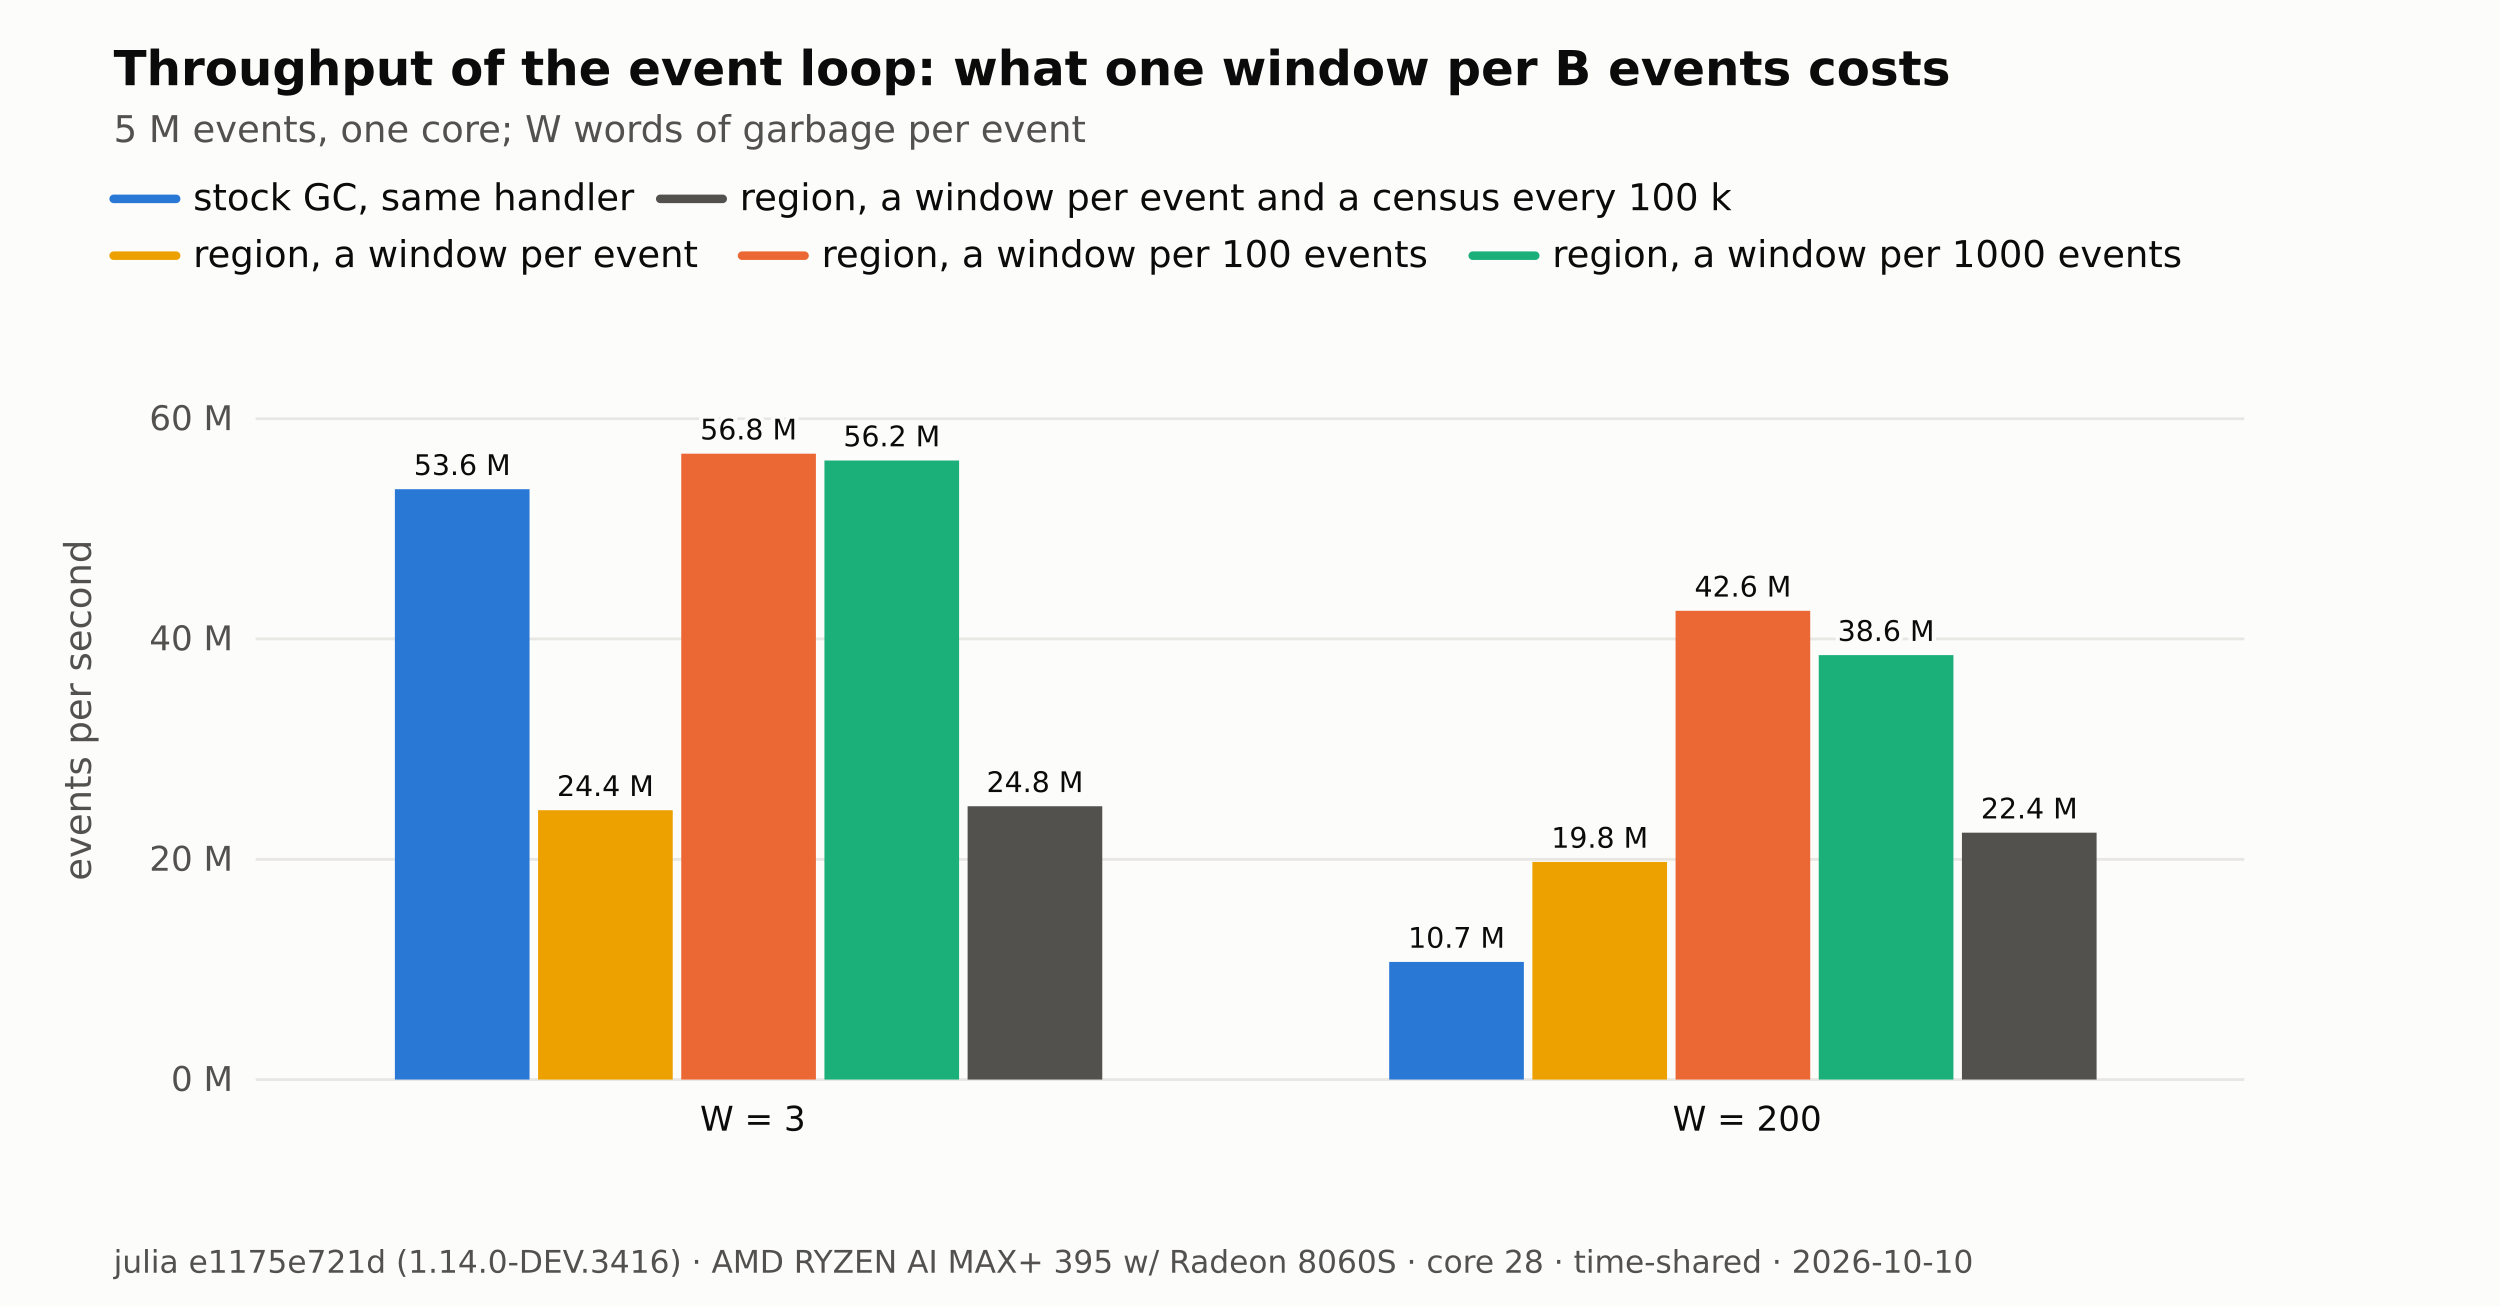
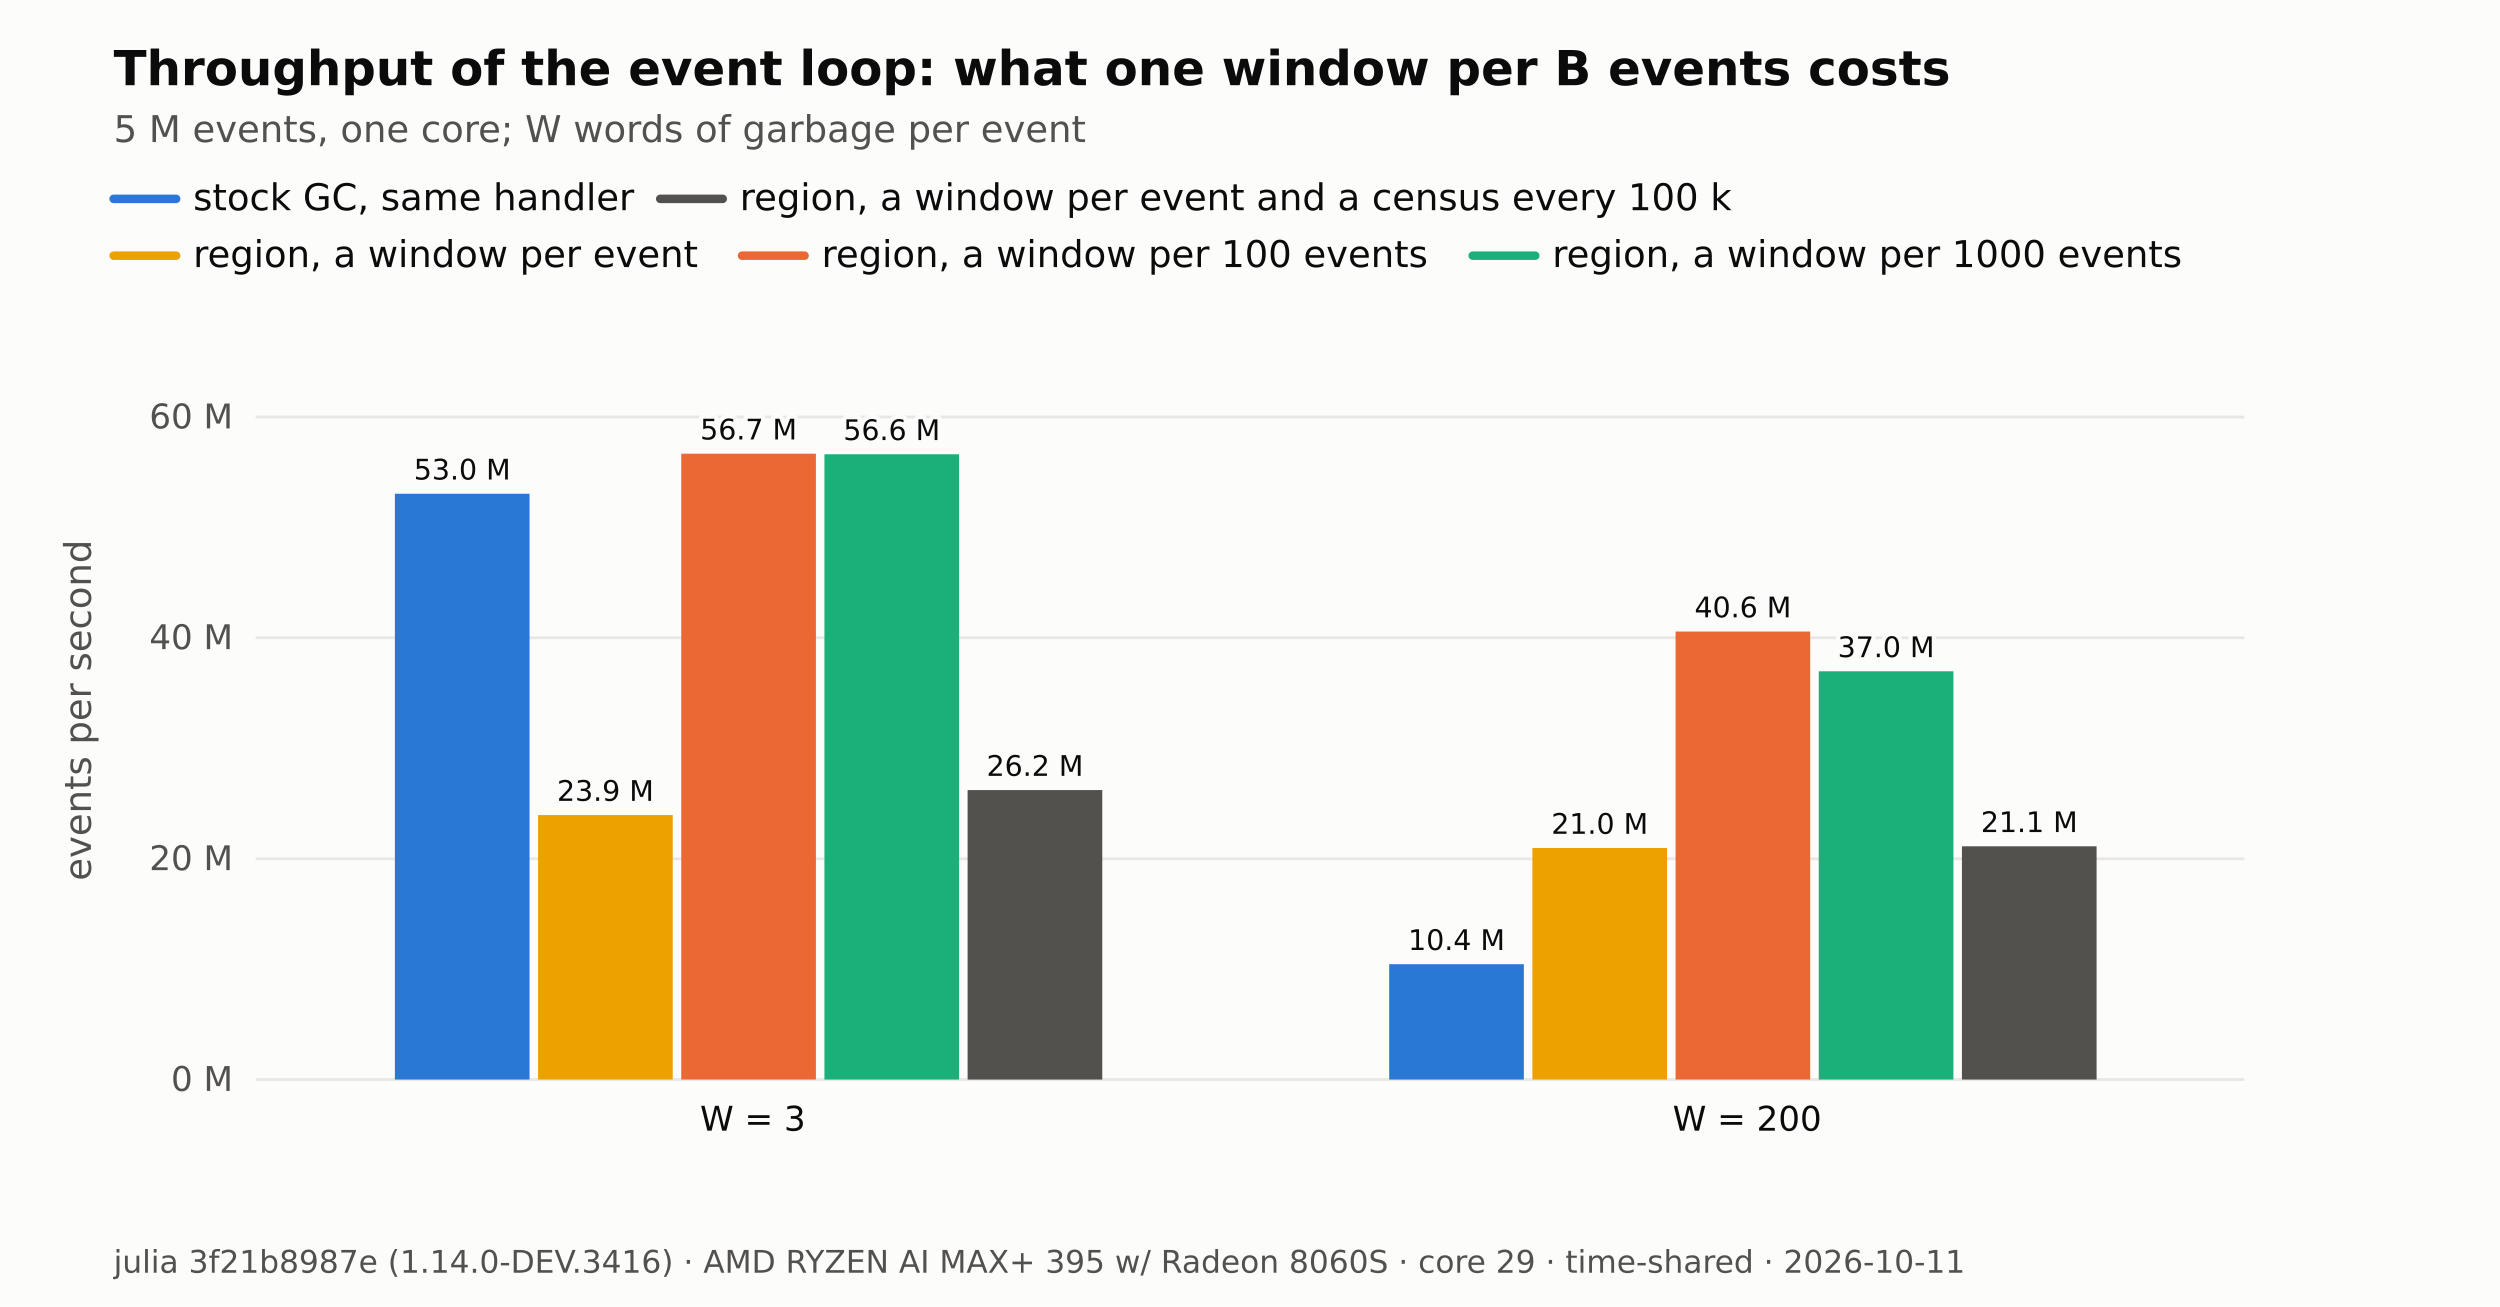
<svg xmlns="http://www.w3.org/2000/svg" viewBox="0 0 880 460" font-size="13">
  <rect width="880" height="460" fill="#fcfcfb" />
  <text x="40.0" y="30.0" font-family="DejaVu Sans, sans-serif" font-size="17" fill="#0b0b0b" text-anchor="start" font-weight="bold">Throughput of the event loop: what one window per B events costs</text>
  <text x="40.0" y="50.0" font-family="DejaVu Sans, sans-serif" font-size="13" fill="#52514e" text-anchor="start">5 M events, one core; W words of garbage per event</text>
  <line x1="40" y1="70" x2="62" y2="70" stroke="#2a78d6" stroke-width="3" stroke-linecap="round" />
  <text x="68.0" y="74.0" font-family="DejaVu Sans, sans-serif" font-size="13" fill="#0b0b0b" text-anchor="start">stock GC, same handler</text>
  <line x1="232.4" y1="70" x2="254.4" y2="70" stroke="#52514e" stroke-width="3" stroke-linecap="round" />
  <text x="260.4" y="74.0" font-family="DejaVu Sans, sans-serif" font-size="13" fill="#0b0b0b" text-anchor="start">region, a window per event and a census every 100 k</text>
  <line x1="40" y1="90" x2="62" y2="90" stroke="#eda100" stroke-width="3" stroke-linecap="round" />
  <text x="68.0" y="94.0" font-family="DejaVu Sans, sans-serif" font-size="13" fill="#0b0b0b" text-anchor="start">region, a window per event</text>
  <line x1="261.2" y1="90" x2="283.2" y2="90" stroke="#eb6834" stroke-width="3" stroke-linecap="round" />
  <text x="289.2" y="94.0" font-family="DejaVu Sans, sans-serif" font-size="13" fill="#0b0b0b" text-anchor="start">region, a window per 100 events</text>
  <line x1="518.4" y1="90" x2="540.4" y2="90" stroke="#1baf7a" stroke-width="3" stroke-linecap="round" />
  <text x="546.4" y="94.0" font-family="DejaVu Sans, sans-serif" font-size="13" fill="#0b0b0b" text-anchor="start">region, a window per 1000 events</text>
  <line x1="90" y1="380.0" x2="790" y2="380.0" stroke="#e8e7e4" stroke-width="1" />
  <text x="82.0" y="384.0" font-family="DejaVu Sans, sans-serif" font-size="12" fill="#52514e" text-anchor="end">0 M</text>
-   <line x1="90" y1="302.5" x2="790" y2="302.5" stroke="#e8e7e4" stroke-width="1" />
-   <text x="82.0" y="306.5" font-family="DejaVu Sans, sans-serif" font-size="12" fill="#52514e" text-anchor="end">20 M</text>
-   <line x1="90" y1="224.9" x2="790" y2="224.9" stroke="#e8e7e4" stroke-width="1" />
-   <text x="82.0" y="228.9" font-family="DejaVu Sans, sans-serif" font-size="12" fill="#52514e" text-anchor="end">40 M</text>
-   <line x1="90" y1="147.4" x2="790" y2="147.4" stroke="#e8e7e4" stroke-width="1" />
-   <text x="82.0" y="151.4" font-family="DejaVu Sans, sans-serif" font-size="12" fill="#52514e" text-anchor="end">60 M</text>
-   <rect x="139.0" y="172.2" width="47.4" height="207.8" fill="#2a78d6" />
-   <text x="162.7" y="167.2" font-family="DejaVu Sans, sans-serif" font-size="10" fill="#0b0b0b" text-anchor="middle" paint-order="stroke" stroke="#fcfcfb" stroke-width="3" stroke-linejoin="round">53.6 M</text>
-   <rect x="189.4" y="285.2" width="47.4" height="94.8" fill="#eda100" />
-   <text x="213.1" y="280.2" font-family="DejaVu Sans, sans-serif" font-size="10" fill="#0b0b0b" text-anchor="middle" paint-order="stroke" stroke="#fcfcfb" stroke-width="3" stroke-linejoin="round">24.4 M</text>
+   <line x1="90" y1="302.3" x2="790" y2="302.3" stroke="#e8e7e4" stroke-width="1" />
+   <text x="82.0" y="306.3" font-family="DejaVu Sans, sans-serif" font-size="12" fill="#52514e" text-anchor="end">20 M</text>
+   <line x1="90" y1="224.5" x2="790" y2="224.5" stroke="#e8e7e4" stroke-width="1" />
+   <text x="82.0" y="228.5" font-family="DejaVu Sans, sans-serif" font-size="12" fill="#52514e" text-anchor="end">40 M</text>
+   <line x1="90" y1="146.8" x2="790" y2="146.8" stroke="#e8e7e4" stroke-width="1" />
+   <text x="82.0" y="150.8" font-family="DejaVu Sans, sans-serif" font-size="12" fill="#52514e" text-anchor="end">60 M</text>
+   <rect x="139.0" y="173.8" width="47.4" height="206.2" fill="#2a78d6" />
+   <text x="162.7" y="168.8" font-family="DejaVu Sans, sans-serif" font-size="10" fill="#0b0b0b" text-anchor="middle" paint-order="stroke" stroke="#fcfcfb" stroke-width="3" stroke-linejoin="round">53.0 M</text>
+   <rect x="189.4" y="286.9" width="47.4" height="93.1" fill="#eda100" />
+   <text x="213.1" y="281.9" font-family="DejaVu Sans, sans-serif" font-size="10" fill="#0b0b0b" text-anchor="middle" paint-order="stroke" stroke="#fcfcfb" stroke-width="3" stroke-linejoin="round">23.9 M</text>
  <rect x="239.8" y="159.7" width="47.4" height="220.3" fill="#eb6834" />
-   <text x="263.5" y="154.7" font-family="DejaVu Sans, sans-serif" font-size="10" fill="#0b0b0b" text-anchor="middle" paint-order="stroke" stroke="#fcfcfb" stroke-width="3" stroke-linejoin="round">56.8 M</text>
-   <rect x="290.2" y="162.1" width="47.4" height="217.9" fill="#1baf7a" />
-   <text x="313.9" y="157.1" font-family="DejaVu Sans, sans-serif" font-size="10" fill="#0b0b0b" text-anchor="middle" paint-order="stroke" stroke="#fcfcfb" stroke-width="3" stroke-linejoin="round">56.2 M</text>
-   <rect x="340.6" y="283.8" width="47.4" height="96.2" fill="#52514e" />
-   <text x="364.3" y="278.8" font-family="DejaVu Sans, sans-serif" font-size="10" fill="#0b0b0b" text-anchor="middle" paint-order="stroke" stroke="#fcfcfb" stroke-width="3" stroke-linejoin="round">24.8 M</text>
+   <text x="263.5" y="154.7" font-family="DejaVu Sans, sans-serif" font-size="10" fill="#0b0b0b" text-anchor="middle" paint-order="stroke" stroke="#fcfcfb" stroke-width="3" stroke-linejoin="round">56.7 M</text>
+   <rect x="290.2" y="159.9" width="47.4" height="220.1" fill="#1baf7a" />
+   <text x="313.9" y="154.9" font-family="DejaVu Sans, sans-serif" font-size="10" fill="#0b0b0b" text-anchor="middle" paint-order="stroke" stroke="#fcfcfb" stroke-width="3" stroke-linejoin="round">56.6 M</text>
+   <rect x="340.6" y="278.1" width="47.4" height="101.9" fill="#52514e" />
+   <text x="364.3" y="273.1" font-family="DejaVu Sans, sans-serif" font-size="10" fill="#0b0b0b" text-anchor="middle" paint-order="stroke" stroke="#fcfcfb" stroke-width="3" stroke-linejoin="round">26.2 M</text>
  <text x="265.0" y="398.0" font-family="DejaVu Sans, sans-serif" font-size="12" fill="#0b0b0b" text-anchor="middle">W = 3</text>
-   <rect x="489.0" y="338.6" width="47.4" height="41.4" fill="#2a78d6" />
-   <text x="512.7" y="333.6" font-family="DejaVu Sans, sans-serif" font-size="10" fill="#0b0b0b" text-anchor="middle" paint-order="stroke" stroke="#fcfcfb" stroke-width="3" stroke-linejoin="round">10.7 M</text>
-   <rect x="539.4" y="303.4" width="47.4" height="76.6" fill="#eda100" />
-   <text x="563.1" y="298.4" font-family="DejaVu Sans, sans-serif" font-size="10" fill="#0b0b0b" text-anchor="middle" paint-order="stroke" stroke="#fcfcfb" stroke-width="3" stroke-linejoin="round">19.8 M</text>
-   <rect x="589.8" y="215.0" width="47.4" height="165.0" fill="#eb6834" />
-   <text x="613.5" y="210.0" font-family="DejaVu Sans, sans-serif" font-size="10" fill="#0b0b0b" text-anchor="middle" paint-order="stroke" stroke="#fcfcfb" stroke-width="3" stroke-linejoin="round">42.6 M</text>
-   <rect x="640.2" y="230.6" width="47.4" height="149.4" fill="#1baf7a" />
-   <text x="663.9" y="225.6" font-family="DejaVu Sans, sans-serif" font-size="10" fill="#0b0b0b" text-anchor="middle" paint-order="stroke" stroke="#fcfcfb" stroke-width="3" stroke-linejoin="round">38.6 M</text>
-   <rect x="690.6" y="293.1" width="47.4" height="86.9" fill="#52514e" />
-   <text x="714.3" y="288.1" font-family="DejaVu Sans, sans-serif" font-size="10" fill="#0b0b0b" text-anchor="middle" paint-order="stroke" stroke="#fcfcfb" stroke-width="3" stroke-linejoin="round">22.4 M</text>
+   <rect x="489.0" y="339.4" width="47.4" height="40.6" fill="#2a78d6" />
+   <text x="512.7" y="334.4" font-family="DejaVu Sans, sans-serif" font-size="10" fill="#0b0b0b" text-anchor="middle" paint-order="stroke" stroke="#fcfcfb" stroke-width="3" stroke-linejoin="round">10.4 M</text>
+   <rect x="539.4" y="298.5" width="47.4" height="81.5" fill="#eda100" />
+   <text x="563.1" y="293.5" font-family="DejaVu Sans, sans-serif" font-size="10" fill="#0b0b0b" text-anchor="middle" paint-order="stroke" stroke="#fcfcfb" stroke-width="3" stroke-linejoin="round">21.0 M</text>
+   <rect x="589.8" y="222.3" width="47.4" height="157.7" fill="#eb6834" />
+   <text x="613.5" y="217.3" font-family="DejaVu Sans, sans-serif" font-size="10" fill="#0b0b0b" text-anchor="middle" paint-order="stroke" stroke="#fcfcfb" stroke-width="3" stroke-linejoin="round">40.6 M</text>
+   <rect x="640.2" y="236.3" width="47.4" height="143.7" fill="#1baf7a" />
+   <text x="663.9" y="231.3" font-family="DejaVu Sans, sans-serif" font-size="10" fill="#0b0b0b" text-anchor="middle" paint-order="stroke" stroke="#fcfcfb" stroke-width="3" stroke-linejoin="round">37.0 M</text>
+   <rect x="690.6" y="297.9" width="47.4" height="82.1" fill="#52514e" />
+   <text x="714.3" y="292.9" font-family="DejaVu Sans, sans-serif" font-size="10" fill="#0b0b0b" text-anchor="middle" paint-order="stroke" stroke="#fcfcfb" stroke-width="3" stroke-linejoin="round">21.1 M</text>
  <text x="615.0" y="398.0" font-family="DejaVu Sans, sans-serif" font-size="12" fill="#0b0b0b" text-anchor="middle">W = 200</text>
  <text x="32.0" y="250.0" font-family="DejaVu Sans, sans-serif" font-size="13" fill="#52514e" text-anchor="middle" transform="rotate(-90 32 250.0)">events per second</text>
-   <text x="40.0" y="448.0" font-family="DejaVu Sans, sans-serif" font-size="11" fill="#52514e" text-anchor="start">julia e1175e721d (1.14.0-DEV.3416) · AMD RYZEN AI MAX+ 395 w/ Radeon 8060S · core 28 · time-shared · 2026-10-10</text>
+   <text x="40.0" y="448.0" font-family="DejaVu Sans, sans-serif" font-size="11" fill="#52514e" text-anchor="start">julia 3f21b8987e (1.14.0-DEV.3416) · AMD RYZEN AI MAX+ 395 w/ Radeon 8060S · core 29 · time-shared · 2026-10-11</text>
</svg>
